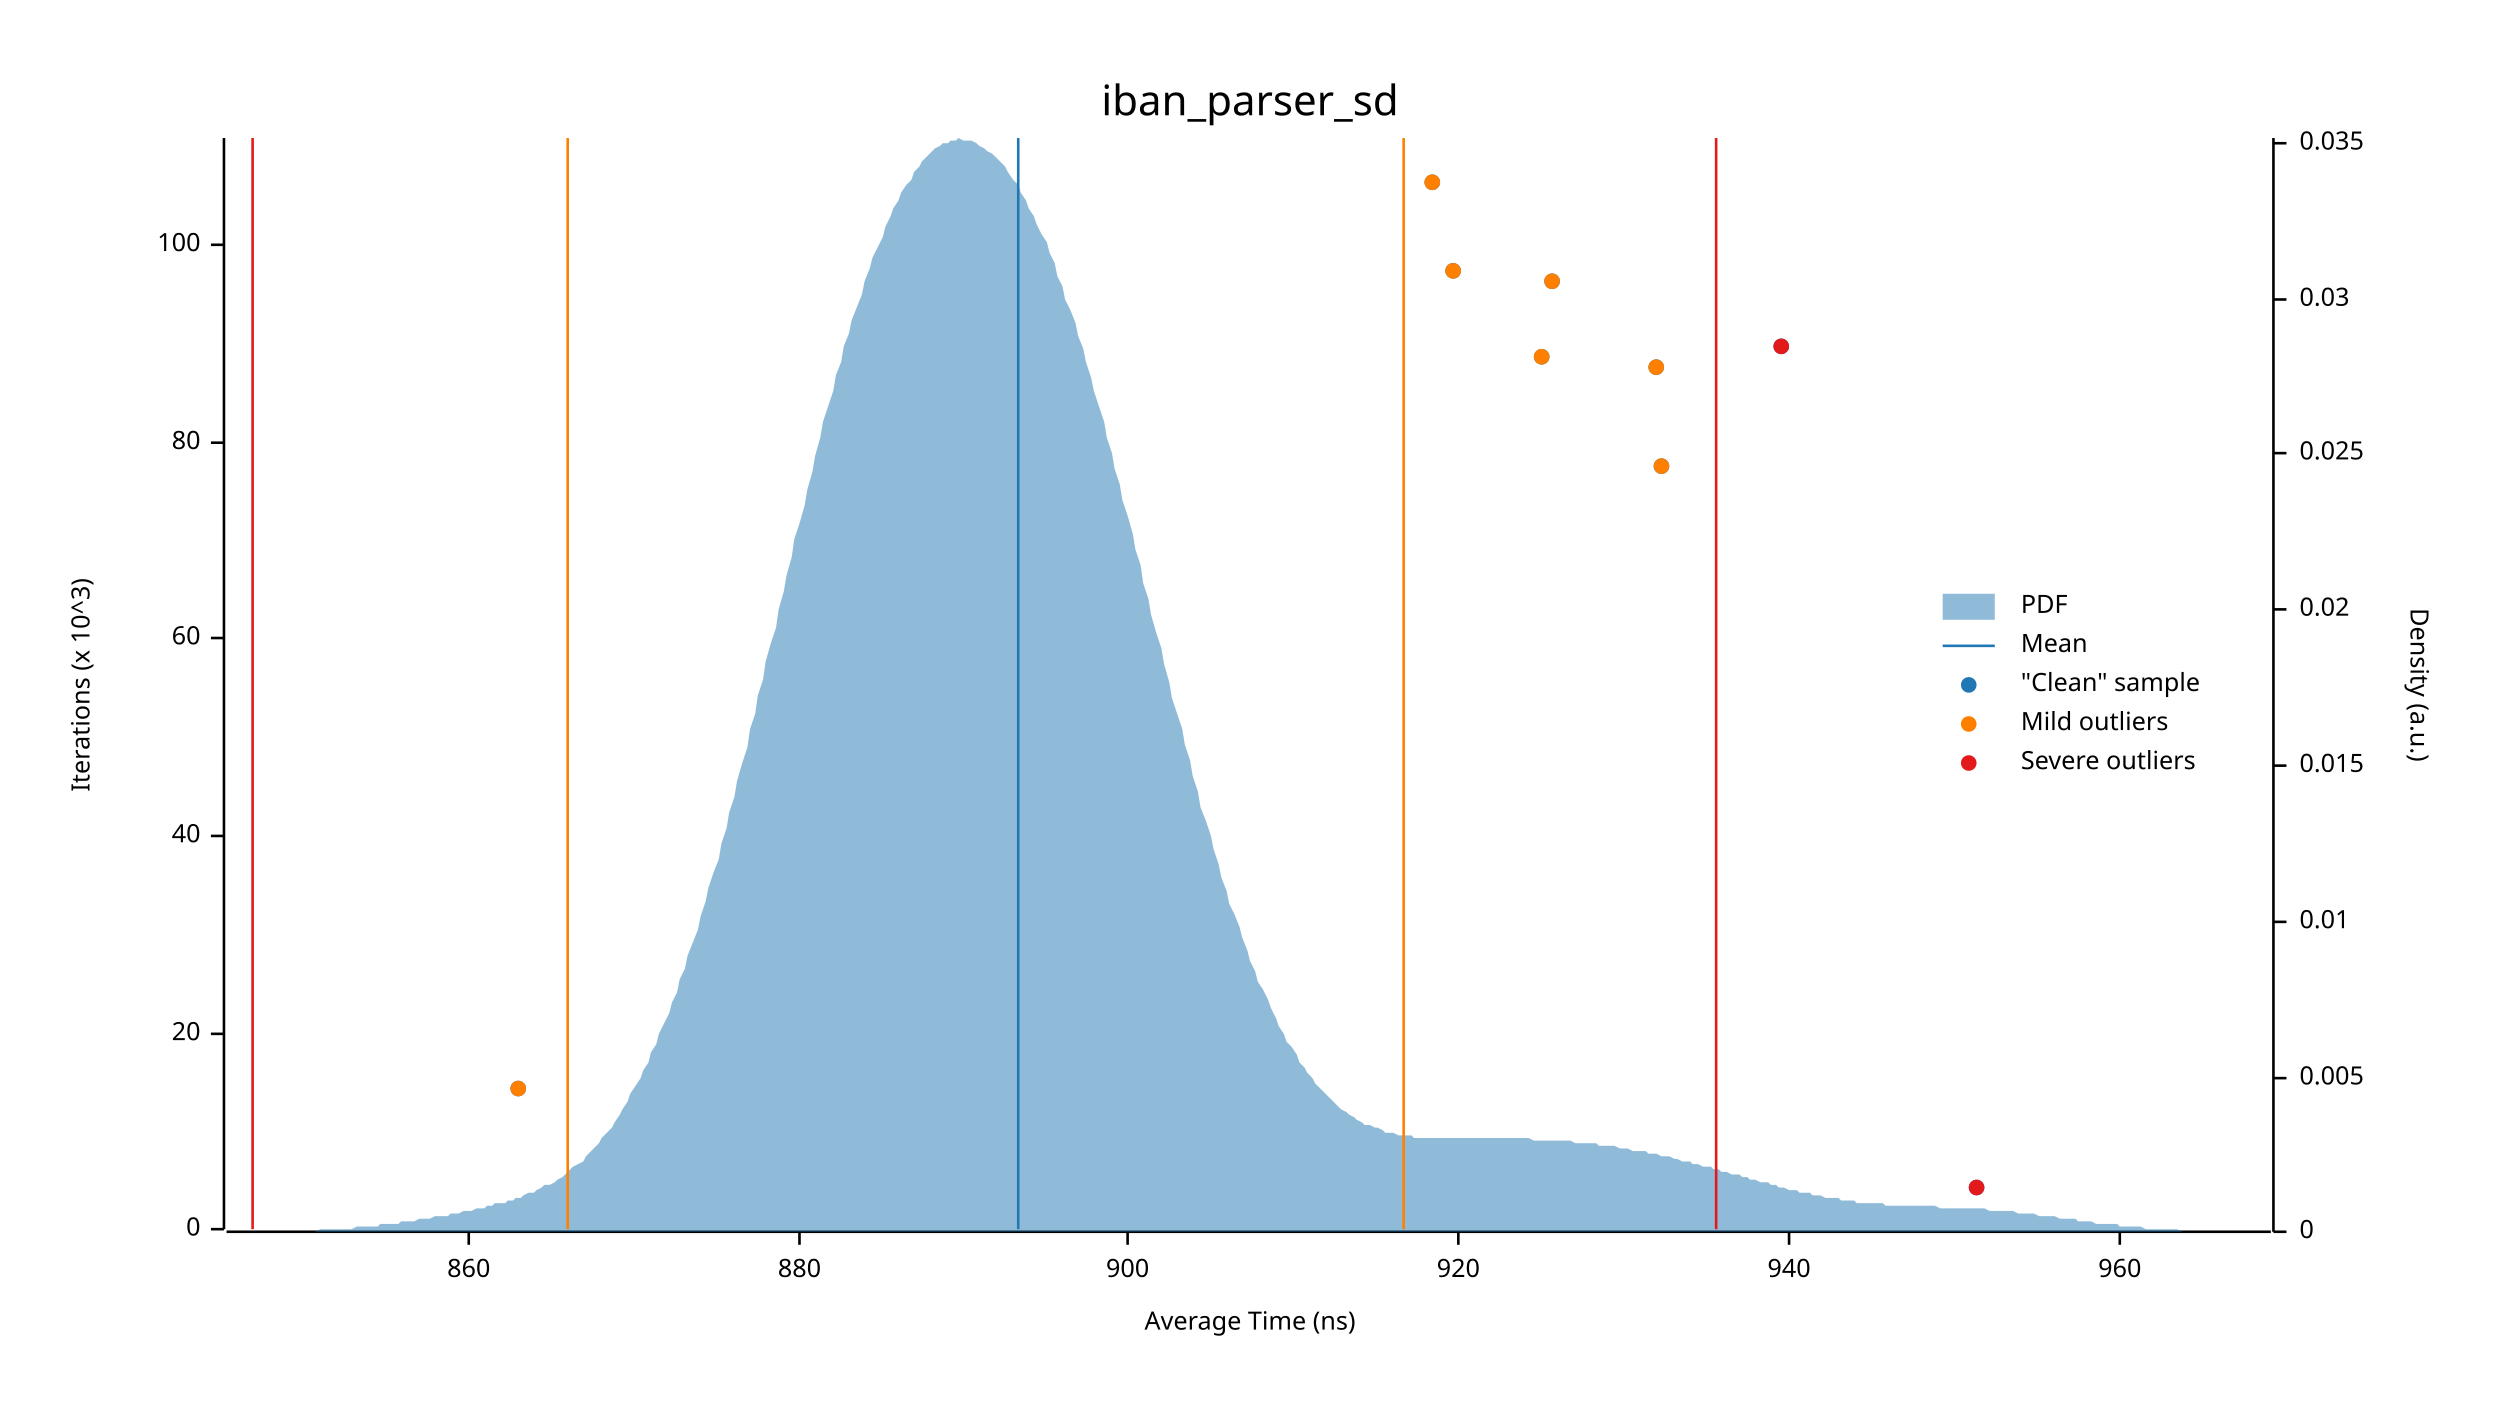
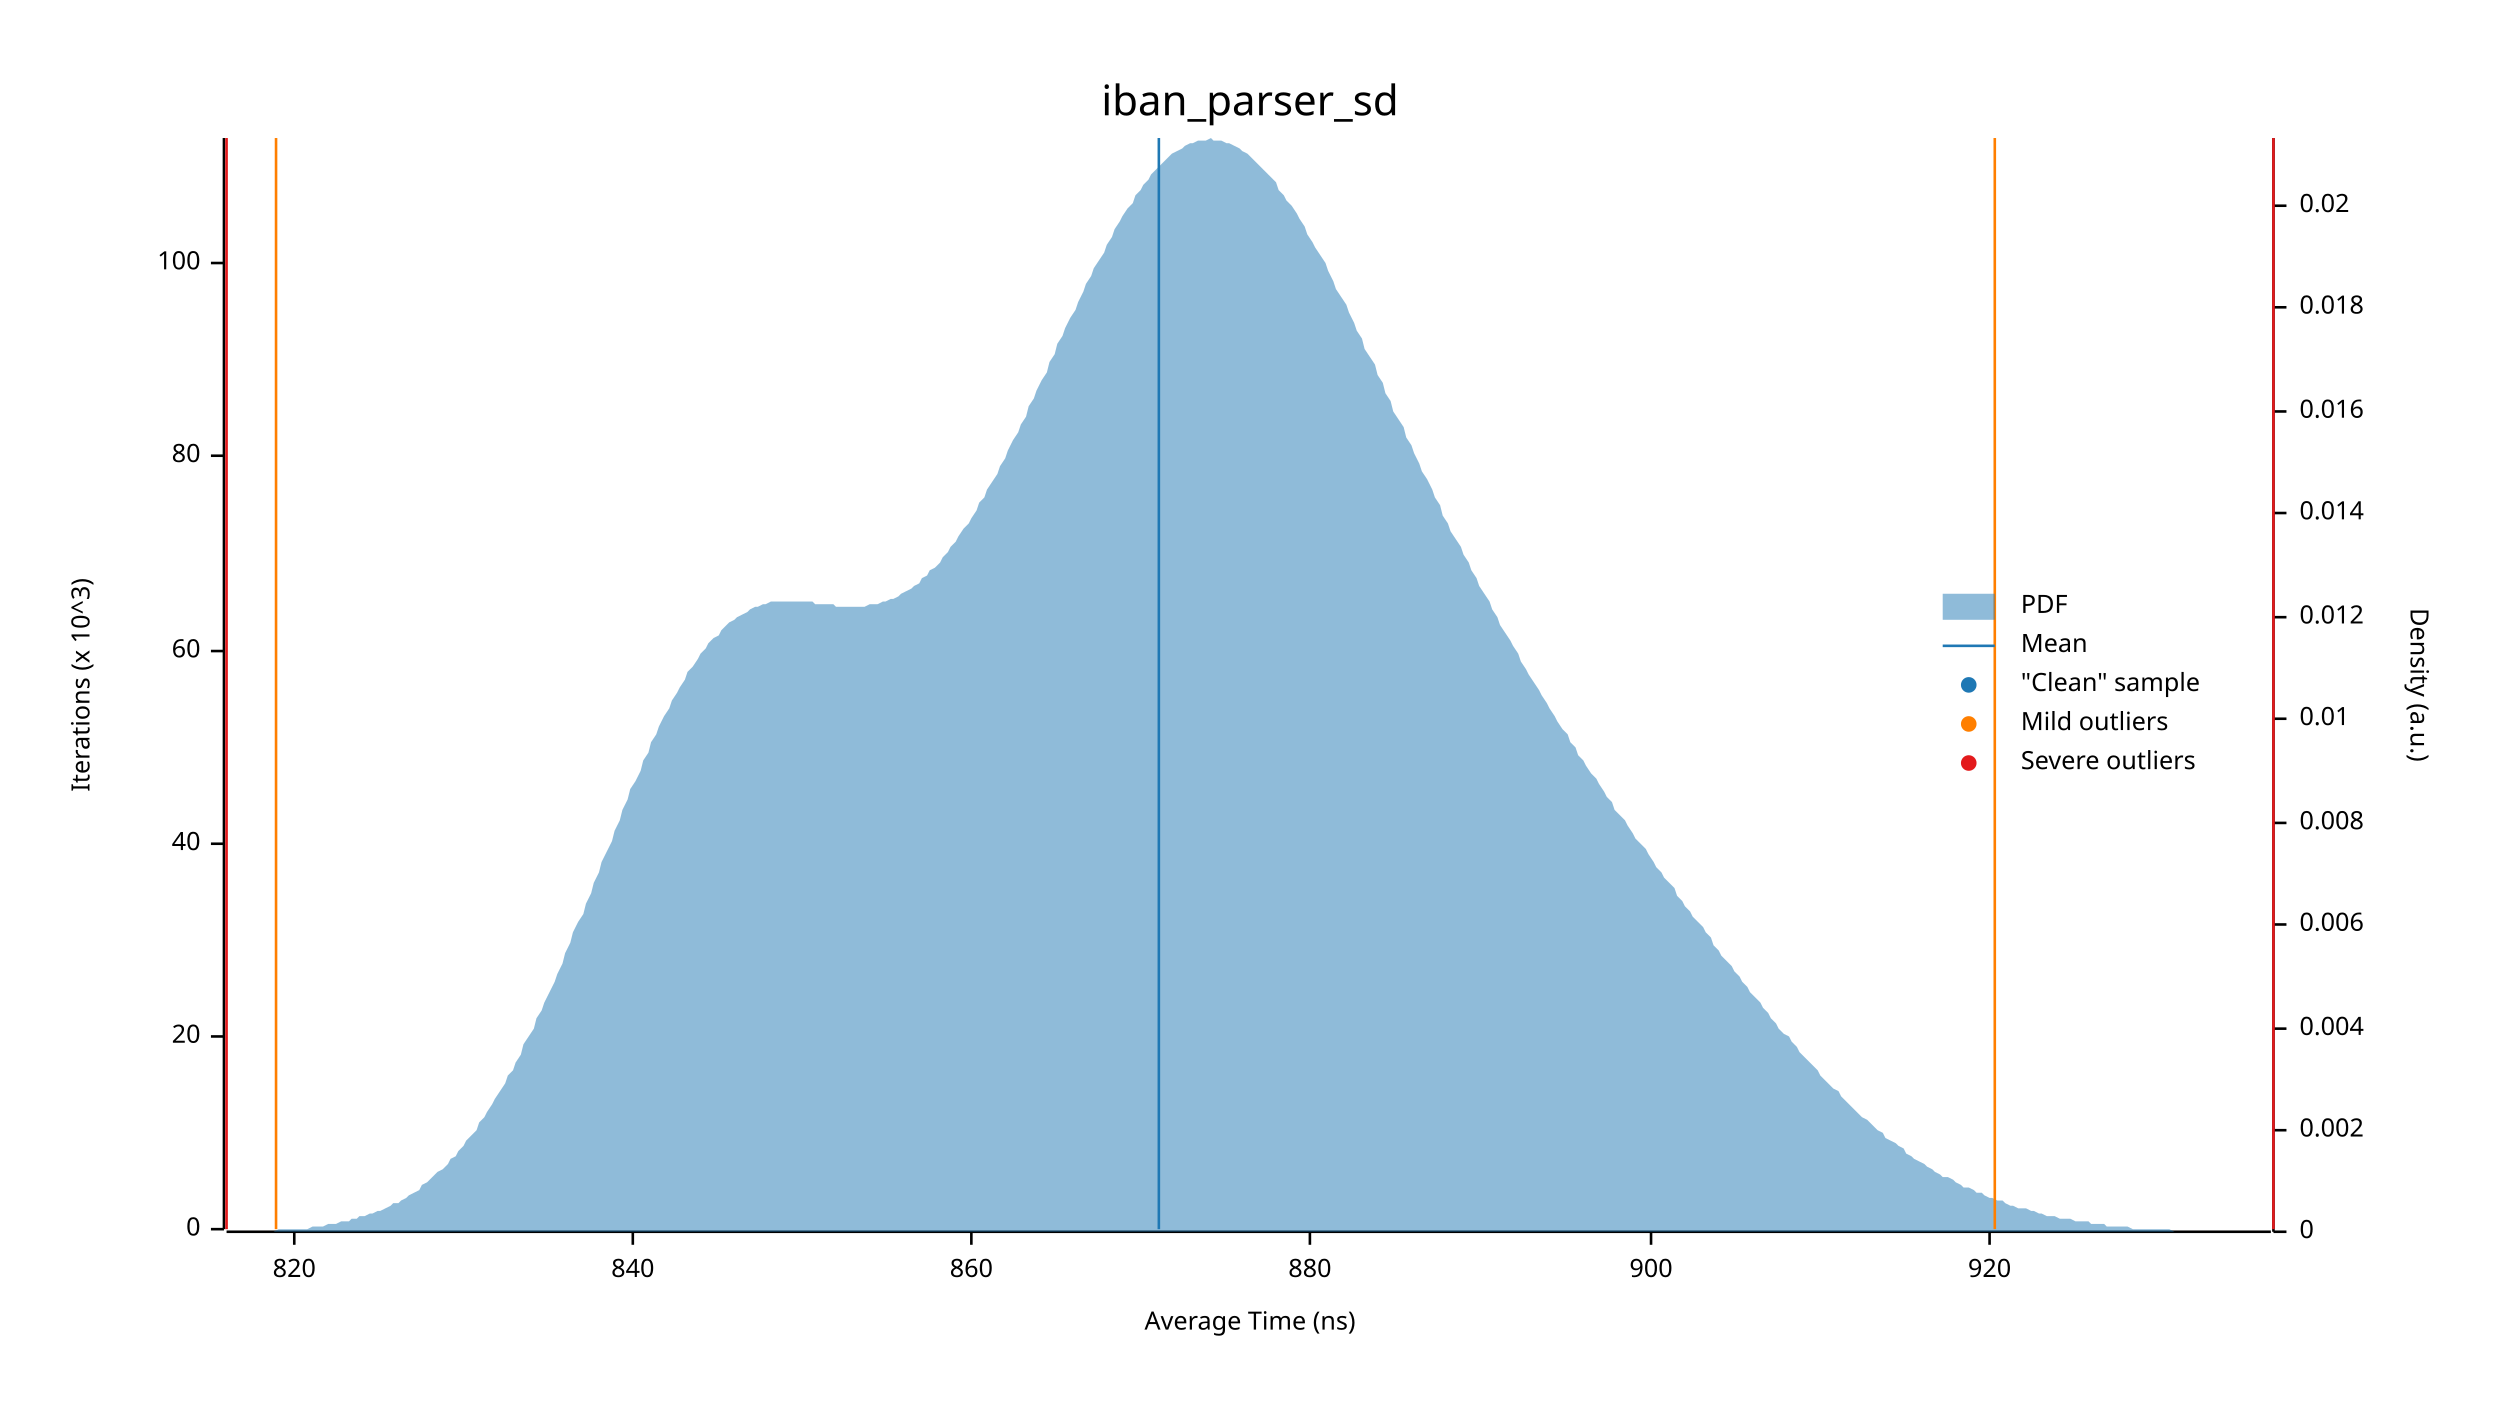
<svg xmlns="http://www.w3.org/2000/svg" width="960" height="540" viewBox="0 0 960 540">
  <text x="480" y="32" dy="0.76em" text-anchor="middle" font-family="sans-serif" font-size="16.129" opacity="1" fill="#000000">
iban_parser_sd
</text>
  <text x="27" y="263" dy="0.76em" text-anchor="middle" font-family="sans-serif" font-size="9.677" opacity="1" fill="#000000" transform="rotate(270, 27, 263)">
Iterations (x 10^3)
</text>
  <text x="480" y="513" dy="-0.5ex" text-anchor="middle" font-family="sans-serif" font-size="9.677" opacity="1" fill="#000000">
Average Time (ns)
</text>
  <polyline fill="none" opacity="1" stroke="#000000" stroke-width="1" points="86,53 86,472 " />
  <text x="77" y="472" dy="0.5ex" text-anchor="end" font-family="sans-serif" font-size="9.677" opacity="1" fill="#000000">
0
</text>
  <polyline fill="none" opacity="1" stroke="#000000" stroke-width="1" points="81,472 86,472 " />
-   <text x="77" y="397" dy="0.5ex" text-anchor="end" font-family="sans-serif" font-size="9.677" opacity="1" fill="#000000">
+   <text x="77" y="398" dy="0.5ex" text-anchor="end" font-family="sans-serif" font-size="9.677" opacity="1" fill="#000000">
20
</text>
-   <polyline fill="none" opacity="1" stroke="#000000" stroke-width="1" points="81,397 86,397 " />
-   <text x="77" y="321" dy="0.5ex" text-anchor="end" font-family="sans-serif" font-size="9.677" opacity="1" fill="#000000">
+   <polyline fill="none" opacity="1" stroke="#000000" stroke-width="1" points="81,398 86,398 " />
+   <text x="77" y="324" dy="0.5ex" text-anchor="end" font-family="sans-serif" font-size="9.677" opacity="1" fill="#000000">
40
</text>
-   <polyline fill="none" opacity="1" stroke="#000000" stroke-width="1" points="81,321 86,321 " />
-   <text x="77" y="245" dy="0.5ex" text-anchor="end" font-family="sans-serif" font-size="9.677" opacity="1" fill="#000000">
+   <polyline fill="none" opacity="1" stroke="#000000" stroke-width="1" points="81,324 86,324 " />
+   <text x="77" y="250" dy="0.5ex" text-anchor="end" font-family="sans-serif" font-size="9.677" opacity="1" fill="#000000">
60
</text>
-   <polyline fill="none" opacity="1" stroke="#000000" stroke-width="1" points="81,245 86,245 " />
-   <text x="77" y="170" dy="0.5ex" text-anchor="end" font-family="sans-serif" font-size="9.677" opacity="1" fill="#000000">
+   <polyline fill="none" opacity="1" stroke="#000000" stroke-width="1" points="81,250 86,250 " />
+   <text x="77" y="175" dy="0.5ex" text-anchor="end" font-family="sans-serif" font-size="9.677" opacity="1" fill="#000000">
80
</text>
-   <polyline fill="none" opacity="1" stroke="#000000" stroke-width="1" points="81,170 86,170 " />
-   <text x="77" y="94" dy="0.5ex" text-anchor="end" font-family="sans-serif" font-size="9.677" opacity="1" fill="#000000">
+   <polyline fill="none" opacity="1" stroke="#000000" stroke-width="1" points="81,175 86,175 " />
+   <text x="77" y="101" dy="0.5ex" text-anchor="end" font-family="sans-serif" font-size="9.677" opacity="1" fill="#000000">
100
</text>
-   <polyline fill="none" opacity="1" stroke="#000000" stroke-width="1" points="81,94 86,94 " />
+   <polyline fill="none" opacity="1" stroke="#000000" stroke-width="1" points="81,101 86,101 " />
  <polyline fill="none" opacity="1" stroke="#000000" stroke-width="1" points="87,473 872,473 " />
-   <text x="180" y="483" dy="0.76em" text-anchor="middle" font-family="sans-serif" font-size="9.677" opacity="1" fill="#000000">
+   <text x="113" y="483" dy="0.76em" text-anchor="middle" font-family="sans-serif" font-size="9.677" opacity="1" fill="#000000">
+ 820
+ </text>
+   <polyline fill="none" opacity="1" stroke="#000000" stroke-width="1" points="113,473 113,478 " />
+   <text x="243" y="483" dy="0.76em" text-anchor="middle" font-family="sans-serif" font-size="9.677" opacity="1" fill="#000000">
+ 840
+ </text>
+   <polyline fill="none" opacity="1" stroke="#000000" stroke-width="1" points="243,473 243,478 " />
+   <text x="373" y="483" dy="0.76em" text-anchor="middle" font-family="sans-serif" font-size="9.677" opacity="1" fill="#000000">
860
</text>
-   <polyline fill="none" opacity="1" stroke="#000000" stroke-width="1" points="180,473 180,478 " />
-   <text x="307" y="483" dy="0.76em" text-anchor="middle" font-family="sans-serif" font-size="9.677" opacity="1" fill="#000000">
+   <polyline fill="none" opacity="1" stroke="#000000" stroke-width="1" points="373,473 373,478 " />
+   <text x="503" y="483" dy="0.76em" text-anchor="middle" font-family="sans-serif" font-size="9.677" opacity="1" fill="#000000">
880
</text>
-   <polyline fill="none" opacity="1" stroke="#000000" stroke-width="1" points="307,473 307,478 " />
-   <text x="433" y="483" dy="0.76em" text-anchor="middle" font-family="sans-serif" font-size="9.677" opacity="1" fill="#000000">
+   <polyline fill="none" opacity="1" stroke="#000000" stroke-width="1" points="503,473 503,478 " />
+   <text x="634" y="483" dy="0.76em" text-anchor="middle" font-family="sans-serif" font-size="9.677" opacity="1" fill="#000000">
900
</text>
-   <polyline fill="none" opacity="1" stroke="#000000" stroke-width="1" points="433,473 433,478 " />
-   <text x="560" y="483" dy="0.76em" text-anchor="middle" font-family="sans-serif" font-size="9.677" opacity="1" fill="#000000">
+   <polyline fill="none" opacity="1" stroke="#000000" stroke-width="1" points="634,473 634,478 " />
+   <text x="764" y="483" dy="0.76em" text-anchor="middle" font-family="sans-serif" font-size="9.677" opacity="1" fill="#000000">
920
</text>
-   <polyline fill="none" opacity="1" stroke="#000000" stroke-width="1" points="560,473 560,478 " />
-   <text x="687" y="483" dy="0.76em" text-anchor="middle" font-family="sans-serif" font-size="9.677" opacity="1" fill="#000000">
- 940
- </text>
-   <polyline fill="none" opacity="1" stroke="#000000" stroke-width="1" points="687,473 687,478 " />
-   <text x="814" y="483" dy="0.76em" text-anchor="middle" font-family="sans-serif" font-size="9.677" opacity="1" fill="#000000">
- 960
- </text>
-   <polyline fill="none" opacity="1" stroke="#000000" stroke-width="1" points="814,473 814,478 " />
+   <polyline fill="none" opacity="1" stroke="#000000" stroke-width="1" points="764,473 764,478 " />
  <text x="933" y="263" dy="0.76em" text-anchor="middle" font-family="sans-serif" font-size="9.677" opacity="1" fill="#000000" transform="rotate(90, 933, 263)">
Density (a.u.)
</text>
  <polyline fill="none" opacity="1" stroke="#000000" stroke-width="1" points="873,53 873,473 " />
  <text x="883" y="473" dy="0.5ex" text-anchor="start" font-family="sans-serif" font-size="9.677" opacity="1" fill="#000000">
0
</text>
  <polyline fill="none" opacity="1" stroke="#000000" stroke-width="1" points="873,473 878,473 " />
-   <text x="883" y="414" dy="0.5ex" text-anchor="start" font-family="sans-serif" font-size="9.677" opacity="1" fill="#000000">
- 0.005
+   <text x="883" y="434" dy="0.5ex" text-anchor="start" font-family="sans-serif" font-size="9.677" opacity="1" fill="#000000">
+ 0.002
</text>
-   <polyline fill="none" opacity="1" stroke="#000000" stroke-width="1" points="873,414 878,414 " />
-   <text x="883" y="354" dy="0.5ex" text-anchor="start" font-family="sans-serif" font-size="9.677" opacity="1" fill="#000000">
+   <polyline fill="none" opacity="1" stroke="#000000" stroke-width="1" points="873,434 878,434 " />
+   <text x="883" y="395" dy="0.5ex" text-anchor="start" font-family="sans-serif" font-size="9.677" opacity="1" fill="#000000">
+ 0.004
+ </text>
+   <polyline fill="none" opacity="1" stroke="#000000" stroke-width="1" points="873,395 878,395 " />
+   <text x="883" y="355" dy="0.5ex" text-anchor="start" font-family="sans-serif" font-size="9.677" opacity="1" fill="#000000">
+ 0.006
+ </text>
+   <polyline fill="none" opacity="1" stroke="#000000" stroke-width="1" points="873,355 878,355 " />
+   <text x="883" y="316" dy="0.5ex" text-anchor="start" font-family="sans-serif" font-size="9.677" opacity="1" fill="#000000">
+ 0.008
+ </text>
+   <polyline fill="none" opacity="1" stroke="#000000" stroke-width="1" points="873,316 878,316 " />
+   <text x="883" y="276" dy="0.5ex" text-anchor="start" font-family="sans-serif" font-size="9.677" opacity="1" fill="#000000">
0.01
</text>
-   <polyline fill="none" opacity="1" stroke="#000000" stroke-width="1" points="873,354 878,354 " />
-   <text x="883" y="294" dy="0.5ex" text-anchor="start" font-family="sans-serif" font-size="9.677" opacity="1" fill="#000000">
- 0.015
+   <polyline fill="none" opacity="1" stroke="#000000" stroke-width="1" points="873,276 878,276 " />
+   <text x="883" y="237" dy="0.5ex" text-anchor="start" font-family="sans-serif" font-size="9.677" opacity="1" fill="#000000">
+ 0.012
</text>
-   <polyline fill="none" opacity="1" stroke="#000000" stroke-width="1" points="873,294 878,294 " />
-   <text x="883" y="234" dy="0.5ex" text-anchor="start" font-family="sans-serif" font-size="9.677" opacity="1" fill="#000000">
+   <polyline fill="none" opacity="1" stroke="#000000" stroke-width="1" points="873,237 878,237 " />
+   <text x="883" y="197" dy="0.5ex" text-anchor="start" font-family="sans-serif" font-size="9.677" opacity="1" fill="#000000">
+ 0.014
+ </text>
+   <polyline fill="none" opacity="1" stroke="#000000" stroke-width="1" points="873,197 878,197 " />
+   <text x="883" y="158" dy="0.5ex" text-anchor="start" font-family="sans-serif" font-size="9.677" opacity="1" fill="#000000">
+ 0.016
+ </text>
+   <polyline fill="none" opacity="1" stroke="#000000" stroke-width="1" points="873,158 878,158 " />
+   <text x="883" y="118" dy="0.5ex" text-anchor="start" font-family="sans-serif" font-size="9.677" opacity="1" fill="#000000">
+ 0.018
+ </text>
+   <polyline fill="none" opacity="1" stroke="#000000" stroke-width="1" points="873,118 878,118 " />
+   <text x="883" y="79" dy="0.5ex" text-anchor="start" font-family="sans-serif" font-size="9.677" opacity="1" fill="#000000">
0.02
</text>
-   <polyline fill="none" opacity="1" stroke="#000000" stroke-width="1" points="873,234 878,234 " />
-   <text x="883" y="174" dy="0.5ex" text-anchor="start" font-family="sans-serif" font-size="9.677" opacity="1" fill="#000000">
- 0.025
- </text>
-   <polyline fill="none" opacity="1" stroke="#000000" stroke-width="1" points="873,174 878,174 " />
-   <text x="883" y="115" dy="0.5ex" text-anchor="start" font-family="sans-serif" font-size="9.677" opacity="1" fill="#000000">
- 0.03
- </text>
-   <polyline fill="none" opacity="1" stroke="#000000" stroke-width="1" points="873,115 878,115 " />
-   <text x="883" y="55" dy="0.5ex" text-anchor="start" font-family="sans-serif" font-size="9.677" opacity="1" fill="#000000">
- 0.035
- </text>
-   <polyline fill="none" opacity="1" stroke="#000000" stroke-width="1" points="873,55 878,55 " />
-   <polygon opacity="0.5" fill="#1F78B4" points="87,473 88,473 90,473 91,473 93,473 94,473 96,473 98,473 99,473 101,473 102,473 104,473 105,473 107,473 109,473 110,473 112,473 113,473 115,473 116,473 118,473 120,473 121,473 123,472 124,472 126,472 127,472 129,472 131,472 132,472 134,472 135,472 137,471 138,471 140,471 142,471 143,471 145,471 146,470 148,470 150,470 151,470 153,470 154,469 156,469 157,469 159,469 161,468 162,468 164,468 165,468 167,467 168,467 170,467 172,467 173,466 175,466 176,466 178,465 179,465 181,465 183,464 184,464 186,464 187,463 189,463 190,462 192,462 194,462 195,461 197,461 198,460 200,460 201,459 203,458 205,458 206,457 208,456 209,455 211,455 213,454 214,453 216,452 217,451 219,449 220,448 222,447 224,446 225,444 227,442 228,441 230,439 231,437 233,435 235,433 236,431 238,428 239,426 241,423 242,420 244,417 246,414 247,411 249,408 250,404 252,401 253,397 255,393 257,389 258,385 260,381 261,376 263,372 264,367 266,362 268,357 269,352 271,346 272,341 274,335 276,330 277,324 279,318 280,312 282,306 283,300 285,293 287,287 288,280 290,274 291,267 293,261 294,254 296,247 298,241 299,234 301,227 302,221 304,214 305,207 307,201 309,194 310,188 312,181 313,175 315,168 316,162 318,156 320,150 321,144 323,139 324,133 326,128 327,123 329,118 331,113 332,108 334,103 335,99 337,95 339,91 340,87 342,83 343,80 345,77 346,74 348,71 350,69 351,66 353,64 354,62 356,60 357,59 359,57 361,56 362,55 364,55 365,54 367,54 368,53 370,54 372,54 373,54 375,55 376,56 378,57 379,58 381,59 383,61 384,62 386,64 387,66 389,69 391,71 392,74 394,77 395,80 397,83 398,86 400,90 402,93 403,97 405,101 406,106 408,110 409,115 411,119 413,124 414,129 416,134 417,139 419,145 420,150 422,156 424,162 425,168 427,174 428,180 430,186 431,192 433,198 435,205 436,211 438,217 439,224 441,230 442,236 444,243 446,249 447,255 449,262 450,268 452,274 454,280 455,286 457,292 458,298 460,304 461,310 463,315 465,321 466,326 468,332 469,337 471,342 472,347 474,351 476,356 477,360 479,365 480,369 482,373 483,377 485,380 487,384 488,387 490,391 491,394 493,397 494,400 496,402 498,405 499,408 501,410 502,412 504,414 505,416 507,418 509,420 510,421 512,423 513,424 515,426 517,427 518,428 520,429 521,430 523,431 524,432 526,432 528,433 529,433 531,434 532,435 534,435 535,435 537,436 539,436 540,436 542,436 543,437 545,437 546,437 548,437 550,437 551,437 553,437 554,437 556,437 557,437 559,437 561,437 562,437 564,437 565,437 567,437 568,437 570,437 572,437 573,437 575,437 576,437 578,437 580,437 581,437 583,437 584,437 586,437 587,437 589,438 591,438 592,438 594,438 595,438 597,438 598,438 600,438 602,438 603,438 605,439 606,439 608,439 609,439 611,439 613,439 614,440 616,440 617,440 619,440 620,440 622,441 624,441 625,441 627,442 628,442 630,442 632,442 633,443 635,443 636,443 638,444 639,444 641,444 643,445 644,445 646,446 647,446 649,446 650,447 652,447 654,448 655,448 657,448 658,449 660,449 661,450 663,450 665,451 666,451 668,451 669,452 671,452 672,453 674,453 676,454 677,454 679,454 680,455 682,455 683,456 685,456 687,457 688,457 690,457 691,458 693,458 695,458 696,459 698,459 699,459 701,460 702,460 704,460 706,460 707,461 709,461 710,461 712,461 713,462 715,462 717,462 718,462 720,462 721,462 723,462 724,463 726,463 728,463 729,463 731,463 732,463 734,463 735,463 737,463 739,463 740,463 742,463 743,463 745,464 746,464 748,464 750,464 751,464 753,464 754,464 756,464 758,464 759,464 761,464 762,464 764,465 765,465 767,465 769,465 770,465 772,465 773,465 775,466 776,466 778,466 780,466 781,466 783,467 784,467 786,467 787,467 789,467 791,468 792,468 794,468 795,468 797,468 798,469 800,469 802,469 803,469 805,470 806,470 808,470 809,470 811,470 813,470 814,471 816,471 817,471 819,471 821,471 822,471 824,472 825,472 827,472 828,472 830,472 832,472 833,472 835,472 836,472 838,473 839,473 841,473 843,473 844,473 846,473 847,473 849,473 850,473 852,473 854,473 855,473 857,473 858,473 860,473 861,473 863,473 865,473 866,473 868,473 869,473 871,473 873,473 873,473 87,473 " />
-   <polyline fill="none" opacity="1" stroke="#1F78B4" stroke-width="1" points="391,472 391,53 " />
-   <polyline fill="none" opacity="1" stroke="#FF7F00" stroke-width="1" points="218,472 218,53 " />
-   <polyline fill="none" opacity="1" stroke="#FF7F00" stroke-width="1" points="539,472 539,53 " />
-   <polyline fill="none" opacity="1" stroke="#E31A1C" stroke-width="1" points="97,472 97,53 " />
-   <polyline fill="none" opacity="1" stroke="#E31A1C" stroke-width="1" points="659,472 659,53 " />
-   <circle cx="759" cy="456" r="3" opacity="1" fill="#1F78B4" stroke="none" stroke-width="1" />
-   <circle cx="199" cy="418" r="3" opacity="1" fill="#1F78B4" stroke="none" stroke-width="1" />
-   <circle cx="638" cy="179" r="3" opacity="1" fill="#1F78B4" stroke="none" stroke-width="1" />
-   <circle cx="636" cy="141" r="3" opacity="1" fill="#1F78B4" stroke="none" stroke-width="1" />
-   <circle cx="592" cy="137" r="3" opacity="1" fill="#1F78B4" stroke="none" stroke-width="1" />
-   <circle cx="684" cy="133" r="3" opacity="1" fill="#1F78B4" stroke="none" stroke-width="1" />
-   <circle cx="596" cy="108" r="3" opacity="1" fill="#1F78B4" stroke="none" stroke-width="1" />
-   <circle cx="558" cy="104" r="3" opacity="1" fill="#1F78B4" stroke="none" stroke-width="1" />
-   <circle cx="550" cy="70" r="3" opacity="1" fill="#1F78B4" stroke="none" stroke-width="1" />
-   <circle cx="199" cy="418" r="3" opacity="1" fill="#FF7F00" stroke="none" stroke-width="1" />
-   <circle cx="638" cy="179" r="3" opacity="1" fill="#FF7F00" stroke="none" stroke-width="1" />
-   <circle cx="636" cy="141" r="3" opacity="1" fill="#FF7F00" stroke="none" stroke-width="1" />
-   <circle cx="592" cy="137" r="3" opacity="1" fill="#FF7F00" stroke="none" stroke-width="1" />
-   <circle cx="596" cy="108" r="3" opacity="1" fill="#FF7F00" stroke="none" stroke-width="1" />
-   <circle cx="558" cy="104" r="3" opacity="1" fill="#FF7F00" stroke="none" stroke-width="1" />
-   <circle cx="550" cy="70" r="3" opacity="1" fill="#FF7F00" stroke="none" stroke-width="1" />
-   <circle cx="759" cy="456" r="3" opacity="1" fill="#E31A1C" stroke="none" stroke-width="1" />
-   <circle cx="684" cy="133" r="3" opacity="1" fill="#E31A1C" stroke="none" stroke-width="1" />
+   <polyline fill="none" opacity="1" stroke="#000000" stroke-width="1" points="873,79 878,79 " />
+   <polygon opacity="0.5" fill="#1F78B4" points="87,473 88,473 90,473 91,473 93,473 94,473 96,473 98,473 99,473 101,473 102,473 104,473 105,473 107,472 109,472 110,472 112,472 113,472 115,472 116,472 118,472 120,471 121,471 123,471 124,471 126,470 127,470 129,470 131,469 132,469 134,469 135,468 137,468 138,467 140,467 142,466 143,466 145,465 146,465 148,464 150,463 151,462 153,462 154,461 156,460 157,459 159,458 161,457 162,455 164,454 165,453 167,451 168,450 170,449 172,447 173,445 175,444 176,442 178,440 179,438 181,436 183,434 184,431 186,429 187,427 189,424 190,422 192,419 194,416 195,413 197,411 198,408 200,405 201,401 203,398 205,395 206,391 208,388 209,385 211,381 213,377 214,374 216,370 217,366 219,362 220,358 222,354 224,351 225,347 227,343 228,339 230,335 231,331 233,327 235,323 236,319 238,315 239,311 241,307 242,303 244,300 246,296 247,292 249,289 250,285 252,282 253,279 255,275 257,272 258,269 260,266 261,264 263,261 264,258 266,256 268,253 269,251 271,249 272,247 274,245 276,244 277,242 279,240 280,239 282,238 283,237 285,236 287,235 288,234 290,233 291,233 293,232 294,232 296,231 298,231 299,231 301,231 302,231 304,231 305,231 307,231 309,231 310,231 312,231 313,232 315,232 316,232 318,232 320,232 321,233 323,233 324,233 326,233 327,233 329,233 331,233 332,233 334,232 335,232 337,232 339,231 340,231 342,230 343,230 345,229 346,228 348,227 350,226 351,225 353,224 354,222 356,221 357,219 359,218 361,216 362,214 364,212 365,210 367,208 368,206 370,203 372,201 373,199 375,196 376,193 378,191 379,188 381,185 383,182 384,179 386,176 387,173 389,169 391,166 392,163 394,160 395,156 397,153 398,150 400,146 402,143 403,139 405,136 406,132 408,129 409,126 411,122 413,119 414,116 416,112 417,109 419,106 420,103 422,100 424,97 425,94 427,91 428,88 430,85 431,83 433,80 435,78 436,75 438,73 439,71 441,69 442,67 444,65 446,63 447,62 449,60 450,59 452,58 454,57 455,56 457,55 458,55 460,54 461,54 463,54 465,53 466,54 468,54 469,54 471,55 472,55 474,56 476,57 477,58 479,59 480,60 482,62 483,63 485,65 487,67 488,68 490,70 491,73 493,75 494,77 496,79 498,82 499,84 501,87 502,90 504,93 505,95 507,98 509,101 510,104 512,108 513,111 515,114 517,117 518,120 520,124 521,127 523,130 524,134 526,137 528,140 529,144 531,147 532,151 534,154 535,158 537,161 539,164 540,168 542,171 543,174 545,178 546,181 548,184 550,188 551,191 553,194 554,198 556,201 557,204 559,207 561,210 562,213 564,216 565,219 567,222 568,225 570,228 572,231 573,234 575,237 576,240 578,243 580,246 581,248 583,251 584,254 586,257 587,259 589,262 591,265 592,267 594,270 595,272 597,275 598,277 600,280 602,282 603,285 605,287 606,290 608,292 609,294 611,297 613,299 614,301 616,304 617,306 619,308 620,311 622,313 624,315 625,317 627,320 628,322 630,324 632,326 633,328 635,331 636,333 638,335 639,337 641,339 643,341 644,344 646,346 647,348 649,350 650,352 652,354 654,356 655,358 657,360 658,363 660,365 661,367 663,369 665,371 666,373 668,375 669,377 671,379 672,381 674,383 676,385 677,387 679,389 680,391 682,393 683,395 685,397 687,398 688,400 690,402 691,404 693,406 695,408 696,409 698,411 699,413 701,415 702,416 704,418 706,419 707,421 709,423 710,424 712,426 713,427 715,429 717,430 718,431 720,433 721,434 723,435 724,437 726,438 728,439 729,440 731,441 732,443 734,444 735,445 737,446 739,447 740,448 742,449 743,450 745,451 746,452 748,452 750,453 751,454 753,455 754,456 756,456 758,457 759,458 761,458 762,459 764,460 765,460 767,461 769,461 770,462 772,463 773,463 775,464 776,464 778,464 780,465 781,465 783,466 784,466 786,467 787,467 789,467 791,468 792,468 794,468 795,468 797,469 798,469 800,469 802,469 803,470 805,470 806,470 808,470 809,471 811,471 813,471 814,471 816,471 817,471 819,472 821,472 822,472 824,472 825,472 827,472 828,472 830,472 832,472 833,472 835,473 836,473 838,473 839,473 841,473 843,473 844,473 846,473 847,473 849,473 850,473 852,473 854,473 855,473 857,473 858,473 860,473 861,473 863,473 865,473 866,473 868,473 869,473 871,473 873,473 873,473 87,473 " />
+   <polyline fill="none" opacity="1" stroke="#1F78B4" stroke-width="1" points="445,472 445,53 " />
+   <polyline fill="none" opacity="1" stroke="#FF7F00" stroke-width="1" points="106,472 106,53 " />
+   <polyline fill="none" opacity="1" stroke="#FF7F00" stroke-width="1" points="766,472 766,53 " />
+   <polyline fill="none" opacity="1" stroke="#E31A1C" stroke-width="1" points="87,472 87,53 " />
+   <polyline fill="none" opacity="1" stroke="#E31A1C" stroke-width="1" points="873,472 873,53 " />
  <text x="776" y="228" dy="0.76em" text-anchor="start" font-family="sans-serif" font-size="9.677" opacity="1" fill="#000000">
PDF
</text>
  <text x="776" y="243" dy="0.76em" text-anchor="start" font-family="sans-serif" font-size="9.677" opacity="1" fill="#000000">
Mean
</text>
  <text x="776" y="258" dy="0.76em" text-anchor="start" font-family="sans-serif" font-size="9.677" opacity="1" fill="#000000">
"Clean" sample
</text>
  <text x="776" y="273" dy="0.76em" text-anchor="start" font-family="sans-serif" font-size="9.677" opacity="1" fill="#000000">
Mild outliers
</text>
  <text x="776" y="288" dy="0.76em" text-anchor="start" font-family="sans-serif" font-size="9.677" opacity="1" fill="#000000">
Severe outliers
</text>
  <rect x="746" y="228" width="20" height="10" opacity="0.5" fill="#1F78B4" stroke="none" />
  <polyline fill="none" opacity="1" stroke="#1F78B4" stroke-width="1" points="746,248 766,248 " />
  <circle cx="756" cy="263" r="3" opacity="1" fill="#1F78B4" stroke="none" stroke-width="1" />
  <circle cx="756" cy="278" r="3" opacity="1" fill="#FF7F00" stroke="none" stroke-width="1" />
  <circle cx="756" cy="293" r="3" opacity="1" fill="#E31A1C" stroke="none" stroke-width="1" />
</svg>
